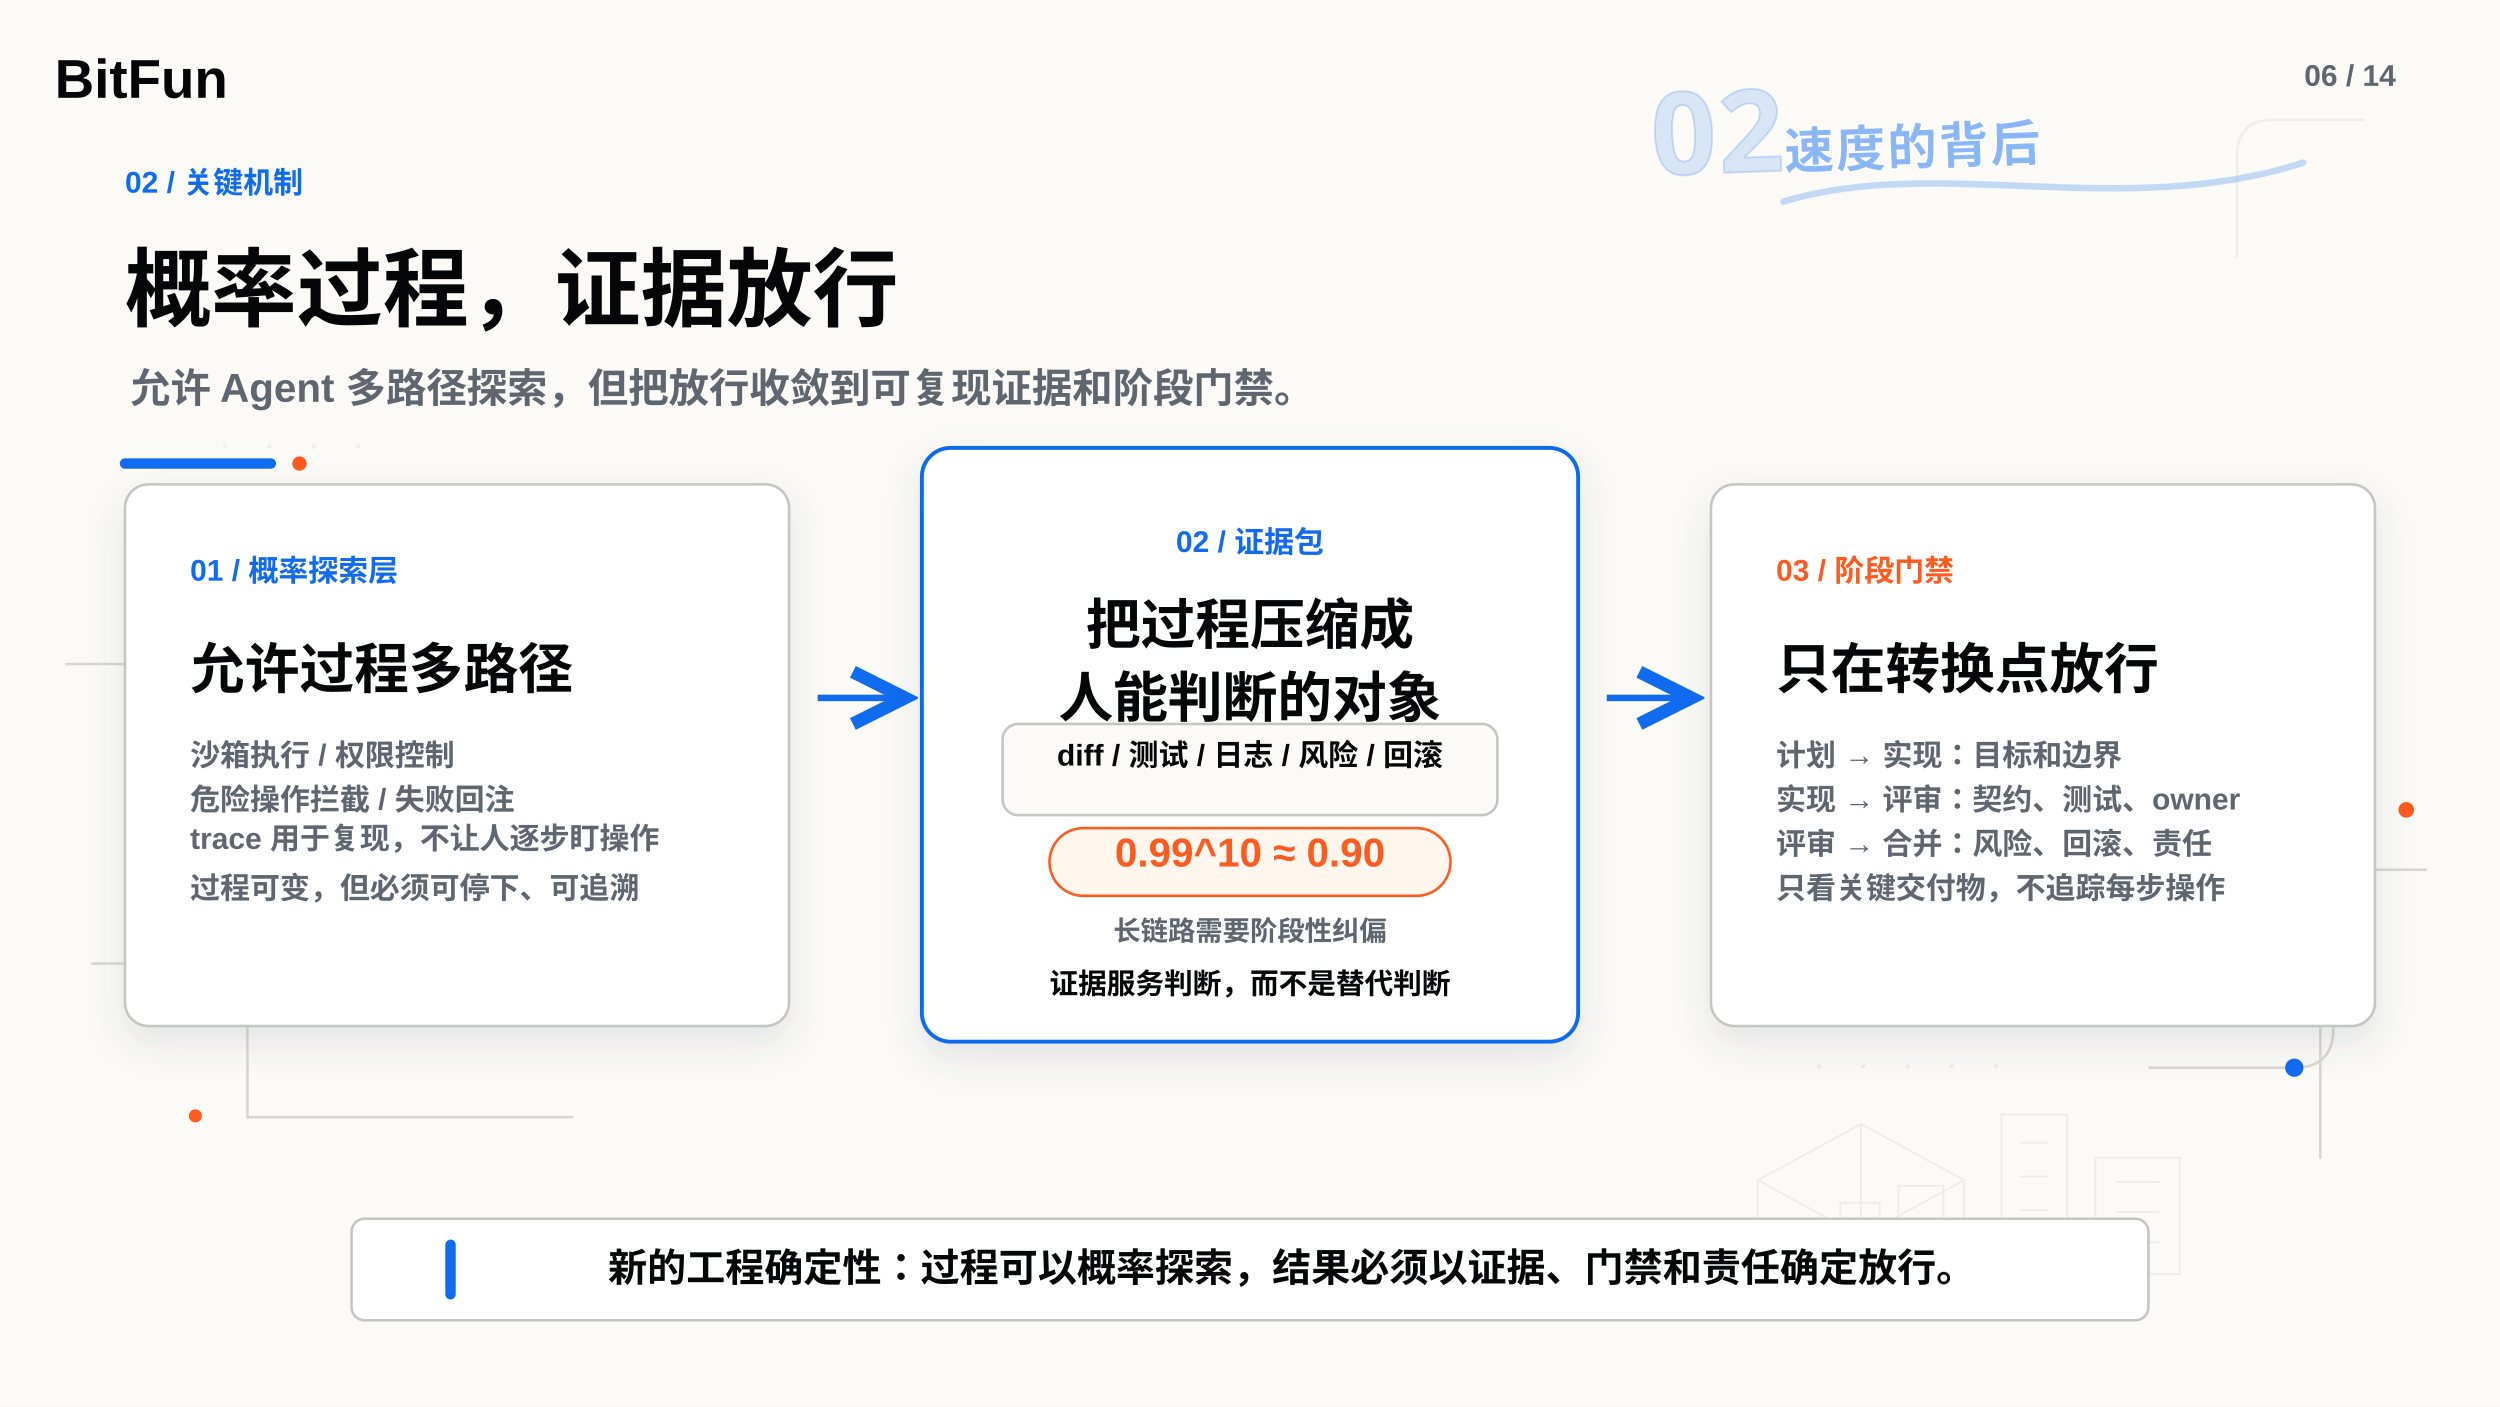
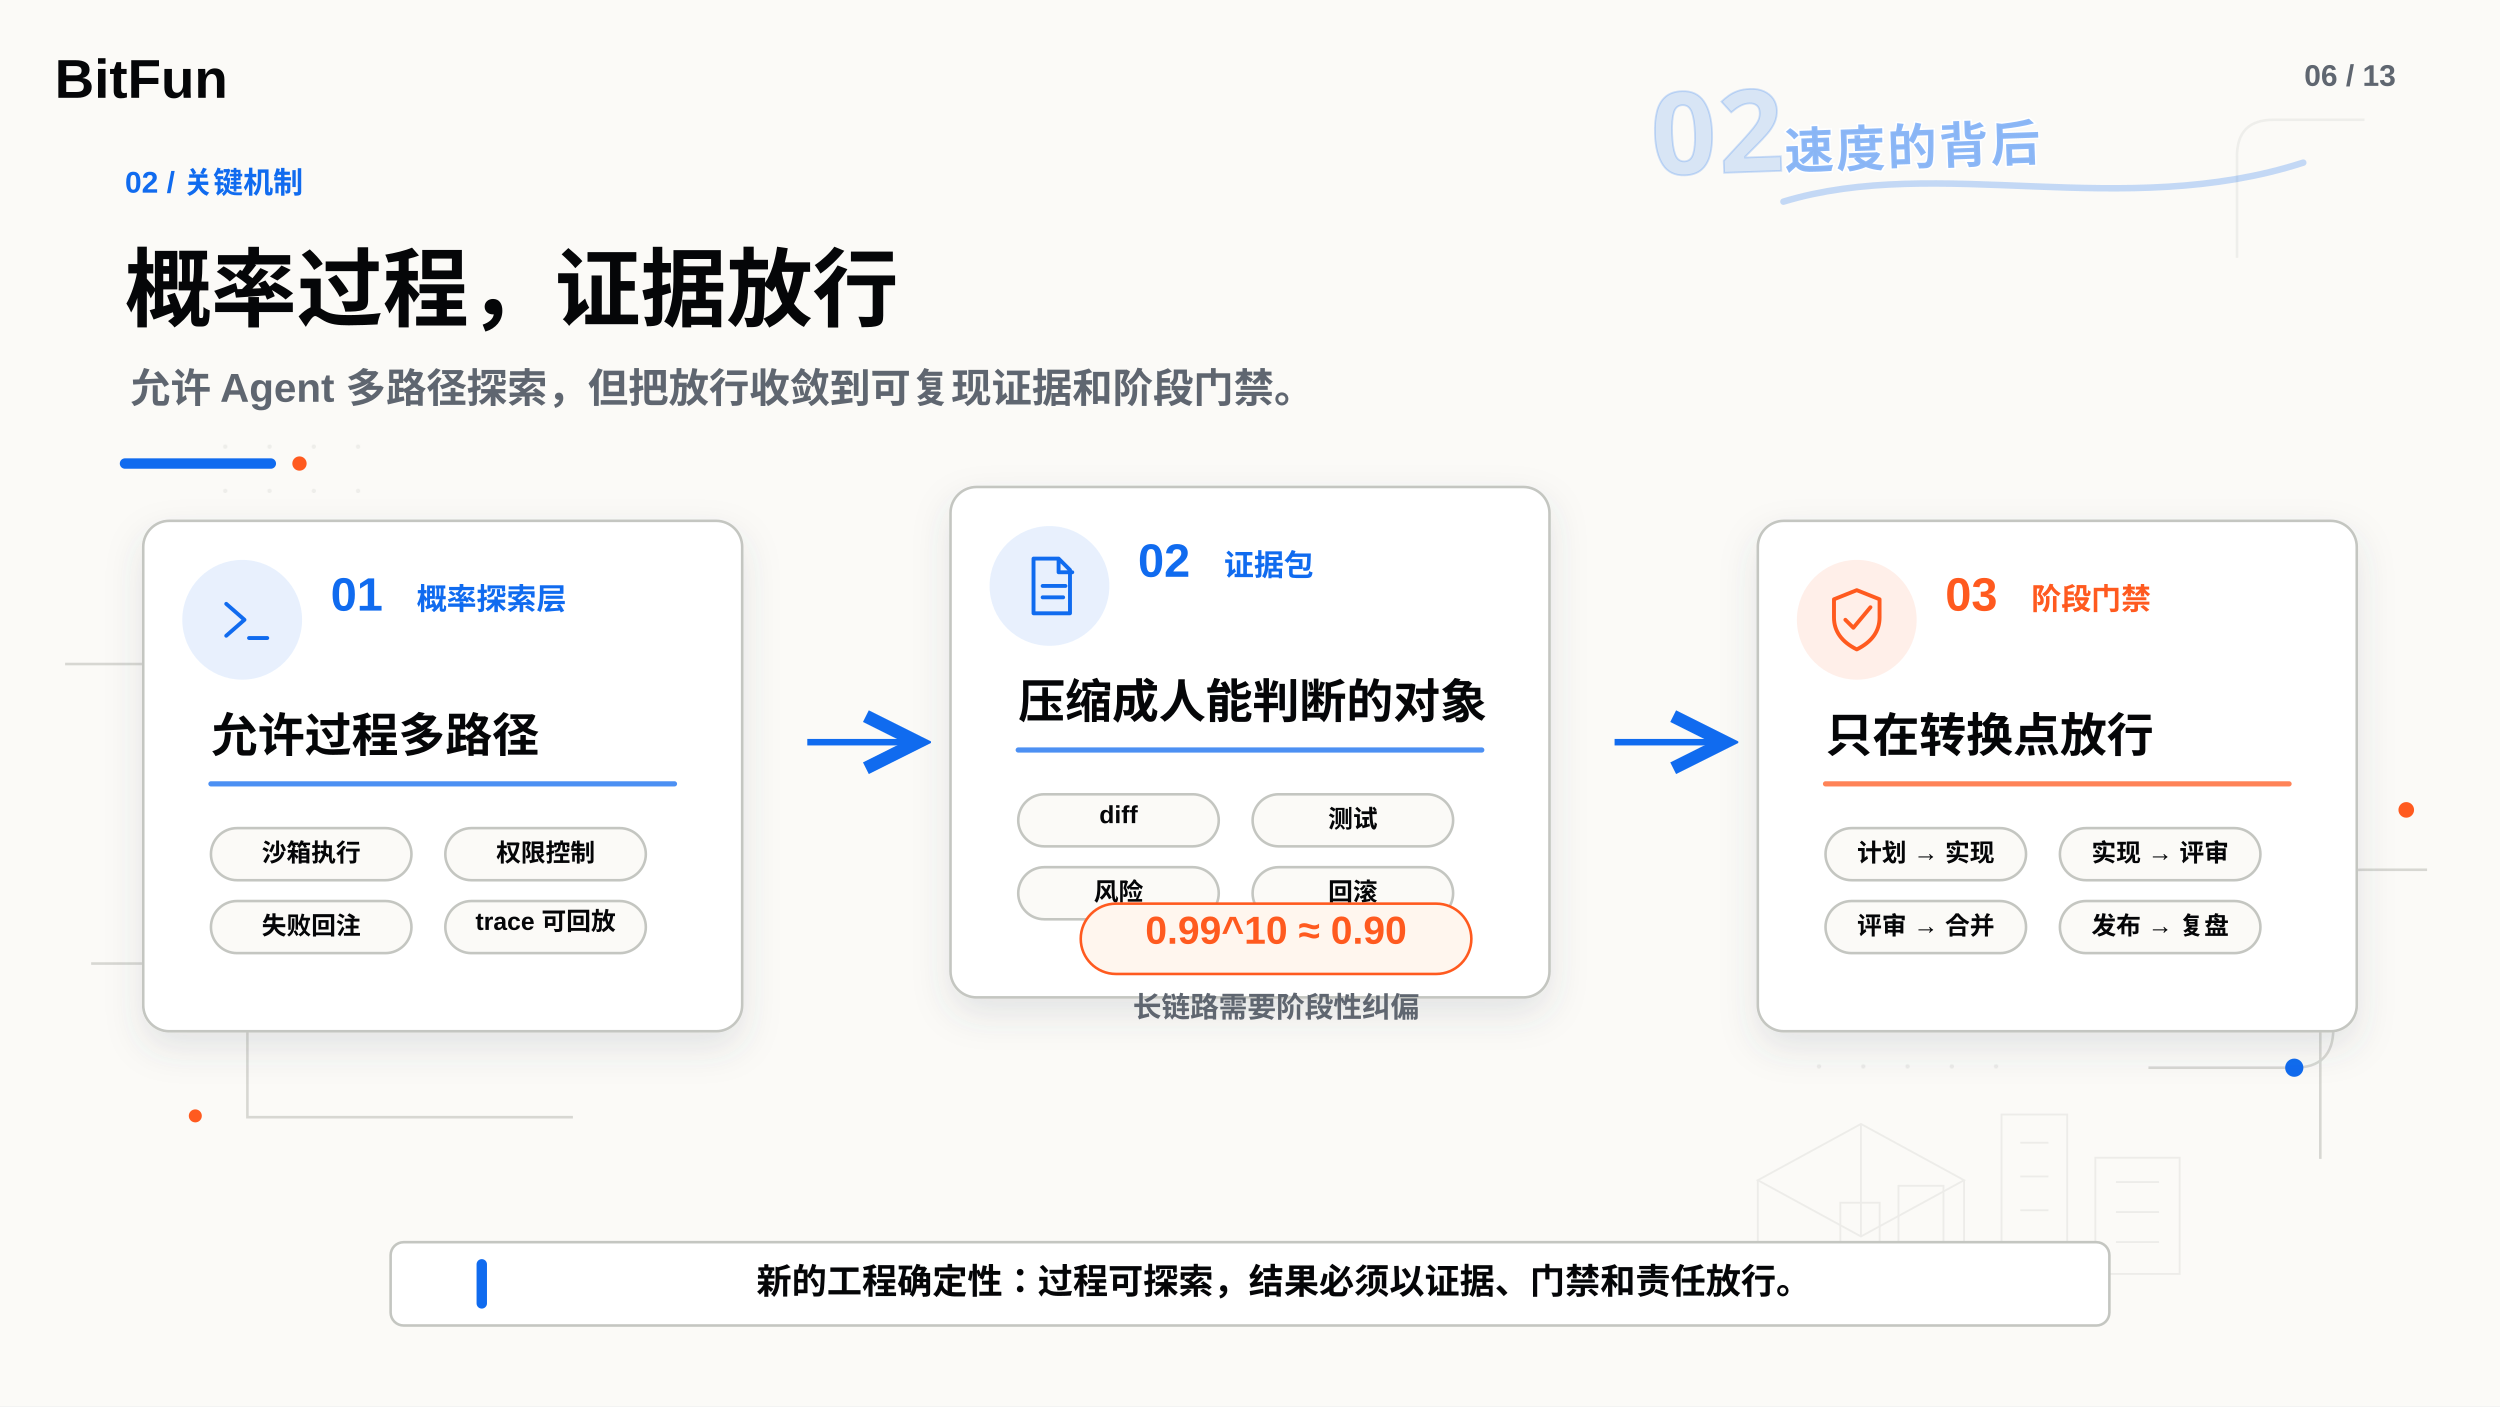
<svg xmlns="http://www.w3.org/2000/svg" width="1920" height="1080" viewBox="0 0 1920 1080">
  <defs>
    <pattern id="lightDots" width="34" height="34" patternUnits="userSpaceOnUse">
      <circle cx="3" cy="3" r="1.7" fill="#C4C6C1" opacity="0.55" />
    </pattern>
    <filter id="paperShadow" x="-18%" y="-18%" width="136%" height="150%">
      <feDropShadow dx="0" dy="12" stdDeviation="14" flood-color="#4B5563" flood-opacity="0.13" />
    </filter>
    <marker id="arrowBlue" markerWidth="12" markerHeight="12" refX="9" refY="6" orient="auto" markerUnits="strokeWidth">
      <path d="M2 2 L10 6 L2 10" fill="none" stroke="#106BEF" stroke-width="2" />
    </marker>
    <marker id="arrowGray" markerWidth="12" markerHeight="12" refX="9" refY="6" orient="auto" markerUnits="strokeWidth">
      <path d="M2 2 L10 6 L2 10" fill="none" stroke="#A5A9AE" stroke-width="2" />
    </marker>
  </defs>
  <rect width="1920" height="1080" fill="#FBFAF7" />
  <path d="M1816 92 h-70 q-28 0 -28 28 v78" stroke="#D7D7D2" stroke-width="2" fill="none" opacity="0.34" />
  <path d="M1782 890 v-190 q0 -32 32 -32 h50" stroke="#D7D7D2" stroke-width="2" fill="none" />
  <path d="M1650 820 h112 q30 0 30 -30 v-80" stroke="#D7D7D2" stroke-width="2" fill="none" />
  <circle cx="1800" cy="708" r="7" fill="#FFFFFF" stroke="#C4C6C1" stroke-width="2" />
  <circle cx="1762" cy="820" r="7" fill="#106BEF" />
  <circle cx="1848" cy="622" r="6" fill="#FF5A1F" />
  <rect x="1378" y="720" width="180" height="120" fill="url(#lightDots)" opacity="0.48" />
  <rect x="152" y="318" width="128" height="96" fill="url(#lightDots)" opacity="0.42" />
  <path d="M70 740 h120 v118 h250" stroke="#D7D7D2" stroke-width="2" fill="none" />
  <path d="M50 510 h116 q26 0 26 26 v52" stroke="#D7D7D2" stroke-width="2" fill="none" />
  <circle cx="150" cy="857" r="5" fill="#FF5A1F" />
  <g opacity="0.26" transform="translate(1350 820) scale(0.72)">
    <path d="M0 120 L110 60 L220 120 L110 180 Z" fill="none" stroke="#C4C6C1" stroke-width="2" />
    <path d="M110 60 V180 M0 120 V220 M220 120 V220 M0 220 H320" stroke="#C4C6C1" stroke-width="2" fill="none" />
    <path d="M260 50 h70 v170 h-70 Z M280 80 h30 M280 116 h30 M280 152 h30" stroke="#C4C6C1" stroke-width="2" fill="none" />
    <path d="M360 96 h90 v124 h-90 Z M382 122 h46 M382 154 h46 M382 186 h46" stroke="#C4C6C1" stroke-width="2" fill="none" />
    <path d="M88 144 h42 v76 h-42 Z M150 126 h48 v94 h-48 Z" stroke="#C4C6C1" stroke-width="2" fill="none" />
  </g>
  <g transform="rotate(-2 1508 104)">
    <text x="1268" y="58" style="font-family:'Arial Black','Microsoft YaHei','Noto Sans SC',sans-serif;font-size:88px;font-weight:900;letter-spacing:1.4px;fill:#106BEF;fill-opacity:0.15;stroke:#106BEF;stroke-width:1.4;stroke-opacity:0.2;paint-order:stroke">02</text>
    <text x="1370" y="92" style="font-family:'Microsoft YaHei','Noto Sans SC','Segoe UI',sans-serif;font-size:38px;font-weight:900;letter-spacing:1.6px;fill:#106BEF;stroke:#FFFFFF;stroke-width:2.4;paint-order:stroke;fill-opacity:0.48">速度的背后</text>
    <path d="M1368 150 C1488 118 1628 174 1768 134" stroke="#106BEF" stroke-width="5" stroke-linecap="round" fill="none" opacity="0.24" />
  </g>
  <style>
      text { font-family: "Microsoft YaHei", "Noto Sans SC", "PingFang SC", "Segoe UI", Arial, sans-serif; dominant-baseline: hanging; }
      .brand5 { font-size: 42px; font-weight: 900; fill: #050608; }
      .num5 { font-family: "Arial", "Microsoft YaHei", sans-serif; font-weight: 900; fill: #050608; }
      .h15 { font-size: 68px; font-weight: 900; fill: #050608; letter-spacing: 0; }
      .h25 { font-size: 58px; font-weight: 900; fill: #050608; letter-spacing: 0; }
      .sub5 { font-size: 31px; font-weight: 560; fill: #5F6670; }
      .body5 { font-size: 30px; font-weight: 700; fill: #050608; }
      .muted5 { font-size: 24px; font-weight: 560; fill: #5F6670; }
      .label5 { font-size: 29px; font-weight: 900; fill: #050608; }
      .small5 { font-size: 23px; font-weight: 760; fill: #5F6670; }
      .micro5 { font-size: 19px; font-weight: 760; fill: #5F6670; }
    </style>
  <text x="42" y="46" class="brand5">BitFun</text>
-   <text x="1840" y="50" class="small5" text-anchor="end">06 / 14</text>
+   <text x="1840" y="50" class="small5" text-anchor="end">06 / 13</text>
  <text x="96" y="132" class="small5" style="fill:#106BEF;font-weight:900">02 / 关键机制</text>
  <text x="96" y="188" class="h15" style="font-size:66px">概率过程，证据放行</text>
  <text x="100" y="282" class="sub5">允许 Agent 多路径探索，但把放行收敛到可复现证据和阶段门禁。</text>
  <path d="M96 356 h112" stroke="#106BEF" stroke-width="8" stroke-linecap="round" />
  <circle cx="230" cy="356" r="5.5" fill="#FF5A1F" />
-   <rect x="96" y="372" width="510" height="416" rx="18" fill="#FFFFFF" stroke="#C4C6C1" stroke-width="2" filter="url(#paperShadow)" />
-   <text x="146" y="430" class="small5" style="fill:#106BEF;font-weight:900">01 / 概率探索层</text>
-   <text x="146" y="492" class="num5" style="font-size:42px">允许过程多路径</text>
-   <text x="146" y="568" class="small5" style="font-size:23px;fill:#5F6670;font-weight:680">沙箱执行 / 权限控制</text>
-   <text x="146" y="602" class="small5" style="font-size:23px;fill:#5F6670;font-weight:680">危险操作拦截 / 失败回注</text>
-   <text x="146" y="636" class="small5" style="font-size:23px;fill:#5F6670;font-weight:680">trace 用于复现，不让人逐步盯操作</text>
-   <text x="146" y="670" class="small5" style="font-size:23px;fill:#5F6670;font-weight:680">过程可变，但必须可停下、可追溯</text>
-   <path d="M628 536 H690" stroke="#106BEF" stroke-width="5" fill="none" marker-end="url(#arrowBlue)" />
-   <rect x="708" y="344" width="504" height="456" rx="22" fill="#FFFFFF" stroke="#106BEF" stroke-width="3" filter="url(#paperShadow)" />
-   <text x="960" y="408" class="small5" text-anchor="middle" style="fill:#106BEF;font-weight:900">02 / 证据包</text>
-   <text x="960" y="458" class="num5" text-anchor="middle" style="font-size:42px;fill:#050608">把过程压缩成</text>
-   <text x="960" y="514" class="num5" text-anchor="middle" style="font-size:42px;fill:#050608">人能判断的对象</text>
-   <rect x="770" y="556" width="380" height="70" rx="12" fill="#FBFAF7" stroke="#C4C6C1" stroke-width="2" />
-   <text x="960" y="572" class="small5" text-anchor="middle" style="font-size:23px;fill:#050608;font-weight:860">diff / 测试 / 日志 / 风险 / 回滚</text>
-   <rect x="806" y="636" width="308" height="52" rx="26" fill="#FFF6EE" stroke="#FF5A1F" stroke-width="2" />
-   <text x="960" y="644" class="num5" text-anchor="middle" style="font-size:31px;fill:#FF5A1F">0.99^10 ≈ 0.90</text>
-   <text x="960" y="704" class="small5" text-anchor="middle" style="font-size:21px;fill:#5F6670;font-weight:720">长链路需要阶段性纠偏</text>
-   <text x="960" y="744" class="small5" text-anchor="middle" style="font-size:22px;fill:#050608;font-weight:850">证据服务判断，而不是替代判断</text>
-   <path d="M1234 536 H1294" stroke="#106BEF" stroke-width="5" fill="none" marker-end="url(#arrowBlue)" />
-   <rect x="1314" y="372" width="510" height="416" rx="18" fill="#FFFFFF" stroke="#C4C6C1" stroke-width="2" filter="url(#paperShadow)" />
-   <text x="1364" y="430" class="small5" style="fill:#FF5A1F;font-weight:900">03 / 阶段门禁</text>
-   <text x="1364" y="492" class="num5" style="font-size:42px">只在转换点放行</text>
-   <text x="1364" y="568" class="small5" style="font-size:23px;fill:#5F6670;font-weight:680">计划 → 实现：目标和边界</text>
-   <text x="1364" y="602" class="small5" style="font-size:23px;fill:#5F6670;font-weight:680">实现 → 评审：契约、测试、owner</text>
-   <text x="1364" y="636" class="small5" style="font-size:23px;fill:#5F6670;font-weight:680">评审 → 合并：风险、回滚、责任</text>
-   <text x="1364" y="670" class="small5" style="font-size:23px;fill:#5F6670;font-weight:680">只看关键交付物，不追踪每步操作</text>
-   <rect x="270" y="936" width="1380" height="78" rx="10" fill="#FFFFFF" stroke="#C4C6C1" stroke-width="2" />
-   <path d="M346 956 v38" stroke="#106BEF" stroke-width="8" stroke-linecap="round" />
-   <text x="992" y="958" class="body5" text-anchor="middle" style="font-size:30px">新的工程确定性：过程可以概率探索，结果必须以证据、门禁和责任确定放行。</text>
+   <rect x="110" y="400" width="460" height="392" rx="20" fill="#FFFFFF" stroke="#C4C6C1" stroke-width="2" filter="url(#paperShadow)" />
+   <circle cx="186" cy="476" r="46" fill="#106BEF" opacity="0.10" />
+   <g transform="translate(158 448) scale(0.875)">
+     <path d="M18 18 L34 32 L18 46" stroke="#106BEF" stroke-width="3.429" stroke-linecap="round" stroke-linejoin="round" fill="none" />
+     <path d="M38 48 h16" stroke="#106BEF" stroke-width="3.429" stroke-linecap="round" stroke-linejoin="round" fill="none" />
+   </g>
+   <text x="254" y="444" class="num5" style="font-size:36px;fill:#106BEF">01</text>
+   <text x="320" y="448" class="small5" style="font-size:23px;fill:#106BEF;font-weight:900">概率探索层</text>
+   <text x="162" y="546" class="num5" style="font-size:36px;fill:#050608">允许过程多路径</text>
+   <path d="M162 602 H518" stroke="#106BEF" stroke-width="4" stroke-linecap="round" opacity="0.75" />
+   <rect x="162" y="636" width="154" height="40" rx="20" fill="#FBFAF7" stroke="#C4C6C1" stroke-width="2" />
+   <text x="239" y="645" class="small5" text-anchor="middle" style="font-size:19px;fill:#050608;font-weight:900">沙箱执行</text>
+   <rect x="342" y="636" width="154" height="40" rx="20" fill="#FBFAF7" stroke="#C4C6C1" stroke-width="2" />
+   <text x="419" y="645" class="small5" text-anchor="middle" style="font-size:19px;fill:#050608;font-weight:900">权限控制</text>
+   <rect x="162" y="692" width="154" height="40" rx="20" fill="#FBFAF7" stroke="#C4C6C1" stroke-width="2" />
+   <text x="239" y="701" class="small5" text-anchor="middle" style="font-size:19px;fill:#050608;font-weight:900">失败回注</text>
+   <rect x="342" y="692" width="154" height="40" rx="20" fill="#FBFAF7" stroke="#C4C6C1" stroke-width="2" />
+   <text x="419" y="701" class="small5" text-anchor="middle" style="font-size:19px;fill:#050608;font-weight:900">trace 可回放</text>
+   <path d="M620 570 H700" stroke="#106BEF" stroke-width="5" fill="none" marker-end="url(#arrowBlue)" />
+   <rect x="730" y="374" width="460" height="392" rx="20" fill="#FFFFFF" stroke="#C4C6C1" stroke-width="2" filter="url(#paperShadow)" />
+   <circle cx="806" cy="450" r="46" fill="#106BEF" opacity="0.10" />
+   <g transform="translate(778 422) scale(0.875)">
+     <path d="M18 8 h22 l10 10 v38 H18 Z M40 8 v12 h12 M26 32 h20 M26 42 h18" stroke="#106BEF" stroke-width="3.429" stroke-linecap="round" stroke-linejoin="round" fill="none" />
+   </g>
+   <text x="874" y="418" class="num5" style="font-size:36px;fill:#106BEF">02</text>
+   <text x="940" y="422" class="small5" style="font-size:23px;fill:#106BEF;font-weight:900">证据包</text>
+   <text x="782" y="520" class="num5" style="font-size:36px;fill:#050608">压缩成人能判断的对象</text>
+   <path d="M782 576 H1138" stroke="#106BEF" stroke-width="4" stroke-linecap="round" opacity="0.75" />
+   <rect x="782" y="610" width="154" height="40" rx="20" fill="#FBFAF7" stroke="#C4C6C1" stroke-width="2" />
+   <text x="859" y="619" class="small5" text-anchor="middle" style="font-size:19px;fill:#050608;font-weight:900">diff</text>
+   <rect x="962" y="610" width="154" height="40" rx="20" fill="#FBFAF7" stroke="#C4C6C1" stroke-width="2" />
+   <text x="1039" y="619" class="small5" text-anchor="middle" style="font-size:19px;fill:#050608;font-weight:900">测试</text>
+   <rect x="782" y="666" width="154" height="40" rx="20" fill="#FBFAF7" stroke="#C4C6C1" stroke-width="2" />
+   <text x="859" y="675" class="small5" text-anchor="middle" style="font-size:19px;fill:#050608;font-weight:900">风险</text>
+   <rect x="962" y="666" width="154" height="40" rx="20" fill="#FBFAF7" stroke="#C4C6C1" stroke-width="2" />
+   <text x="1039" y="675" class="small5" text-anchor="middle" style="font-size:19px;fill:#050608;font-weight:900">回滚</text>
+   <rect x="830" y="694" width="300" height="54" rx="27" fill="#FFF6EE" stroke="#FF5A1F" stroke-width="2" />
+   <text x="980" y="704" class="num5" text-anchor="middle" style="font-size:30px;fill:#FF5A1F">0.99^10 ≈ 0.90</text>
+   <text x="980" y="762" class="small5" text-anchor="middle" style="font-size:22px;fill:#5F6670;font-weight:760">长链路需要阶段性纠偏</text>
+   <path d="M1240 570 H1320" stroke="#106BEF" stroke-width="5" fill="none" marker-end="url(#arrowBlue)" />
+   <rect x="1350" y="400" width="460" height="392" rx="20" fill="#FFFFFF" stroke="#C4C6C1" stroke-width="2" filter="url(#paperShadow)" />
+   <circle cx="1426" cy="476" r="46" fill="#FF5A1F" opacity="0.10" />
+   <g transform="translate(1398 448) scale(0.875)">
+     <path d="M32 6 L52 14 V30 q0 18 -20 28 Q12 48 12 30 V14 Z M22 32 l7 7 l15 -18" stroke="#FF5A1F" stroke-width="3.429" stroke-linecap="round" stroke-linejoin="round" fill="none" />
+   </g>
+   <text x="1494" y="444" class="num5" style="font-size:36px;fill:#FF5A1F">03</text>
+   <text x="1560" y="448" class="small5" style="font-size:23px;fill:#FF5A1F;font-weight:900">阶段门禁</text>
+   <text x="1402" y="546" class="num5" style="font-size:36px;fill:#050608">只在转换点放行</text>
+   <path d="M1402 602 H1758" stroke="#FF5A1F" stroke-width="4" stroke-linecap="round" opacity="0.75" />
+   <rect x="1402" y="636" width="154" height="40" rx="20" fill="#FBFAF7" stroke="#C4C6C1" stroke-width="2" />
+   <text x="1479" y="645" class="small5" text-anchor="middle" style="font-size:19px;fill:#050608;font-weight:900">计划 → 实现</text>
+   <rect x="1582" y="636" width="154" height="40" rx="20" fill="#FBFAF7" stroke="#C4C6C1" stroke-width="2" />
+   <text x="1659" y="645" class="small5" text-anchor="middle" style="font-size:19px;fill:#050608;font-weight:900">实现 → 评审</text>
+   <rect x="1402" y="692" width="154" height="40" rx="20" fill="#FBFAF7" stroke="#C4C6C1" stroke-width="2" />
+   <text x="1479" y="701" class="small5" text-anchor="middle" style="font-size:19px;fill:#050608;font-weight:900">评审 → 合并</text>
+   <rect x="1582" y="692" width="154" height="40" rx="20" fill="#FBFAF7" stroke="#C4C6C1" stroke-width="2" />
+   <text x="1659" y="701" class="small5" text-anchor="middle" style="font-size:19px;fill:#050608;font-weight:900">发布 → 复盘</text>
+   <rect x="300" y="954" width="1320" height="64" rx="10" fill="#FFFFFF" stroke="#C4C6C1" stroke-width="2" />
+   <path d="M370 971 v30" stroke="#106BEF" stroke-width="8" stroke-linecap="round" />
+   <text x="986" y="970" class="body5" text-anchor="middle" style="font-size:27px">新的工程确定性：过程可探索，结果必须以证据、门禁和责任放行。</text>
</svg>
